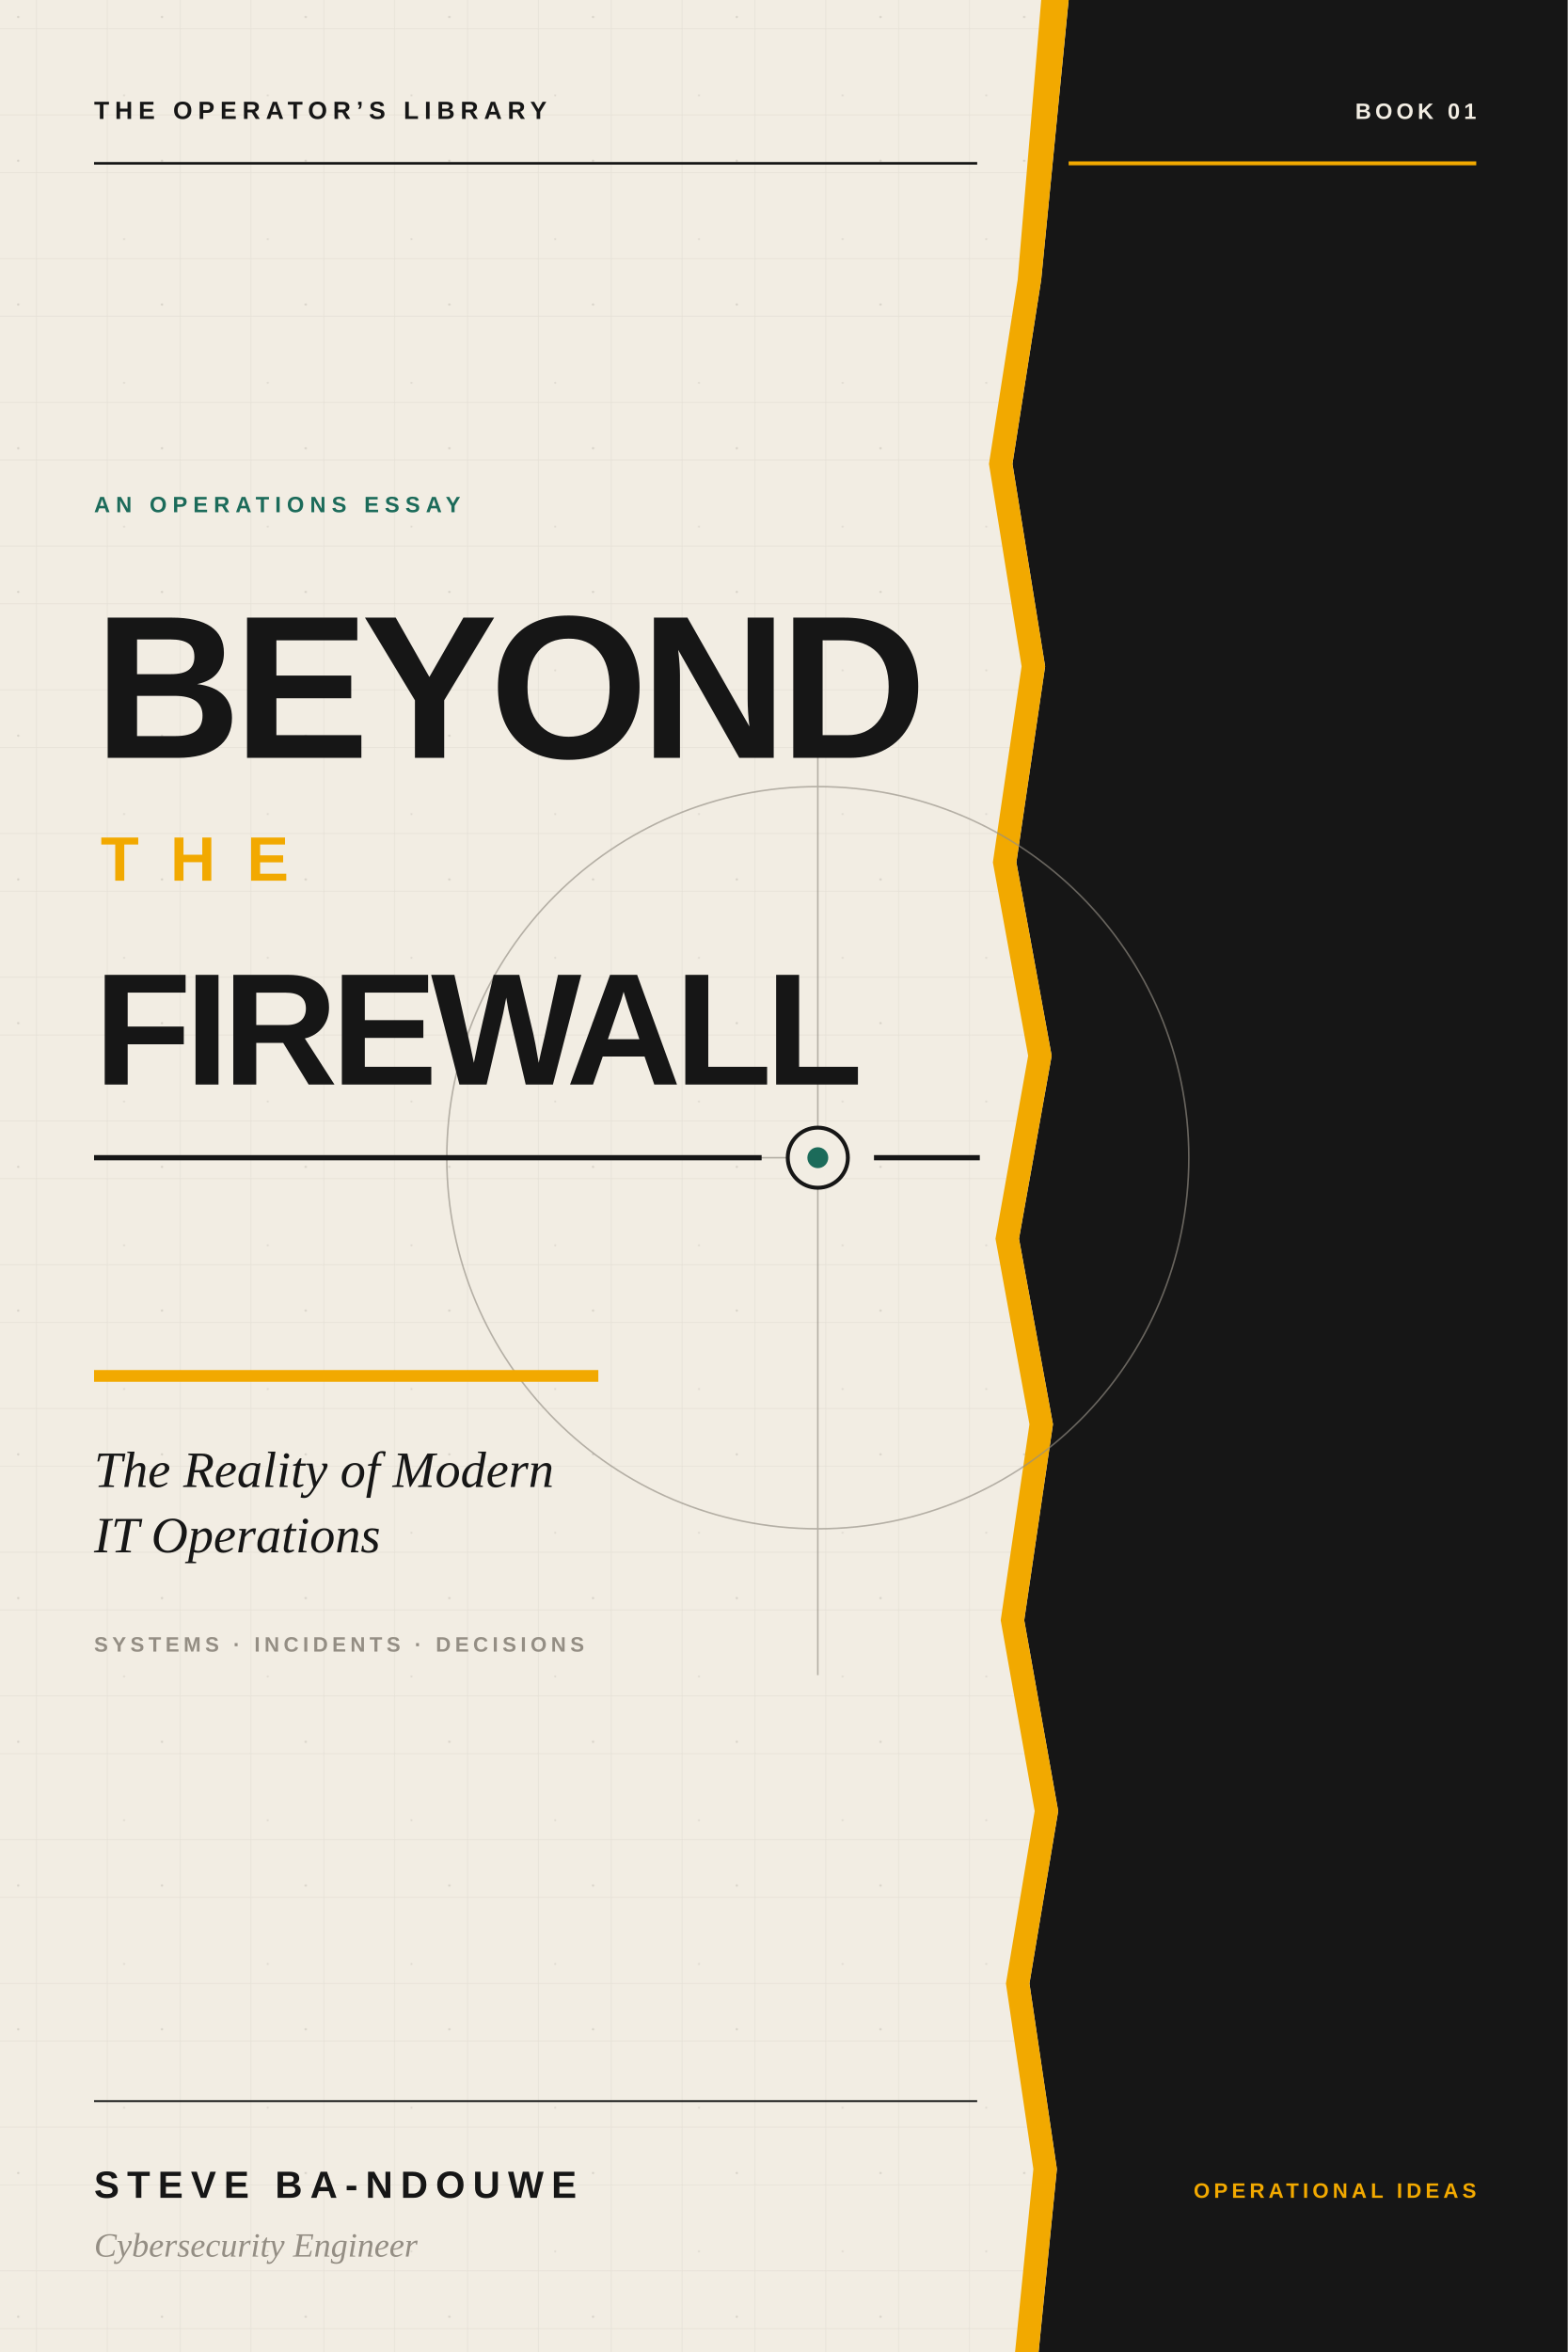
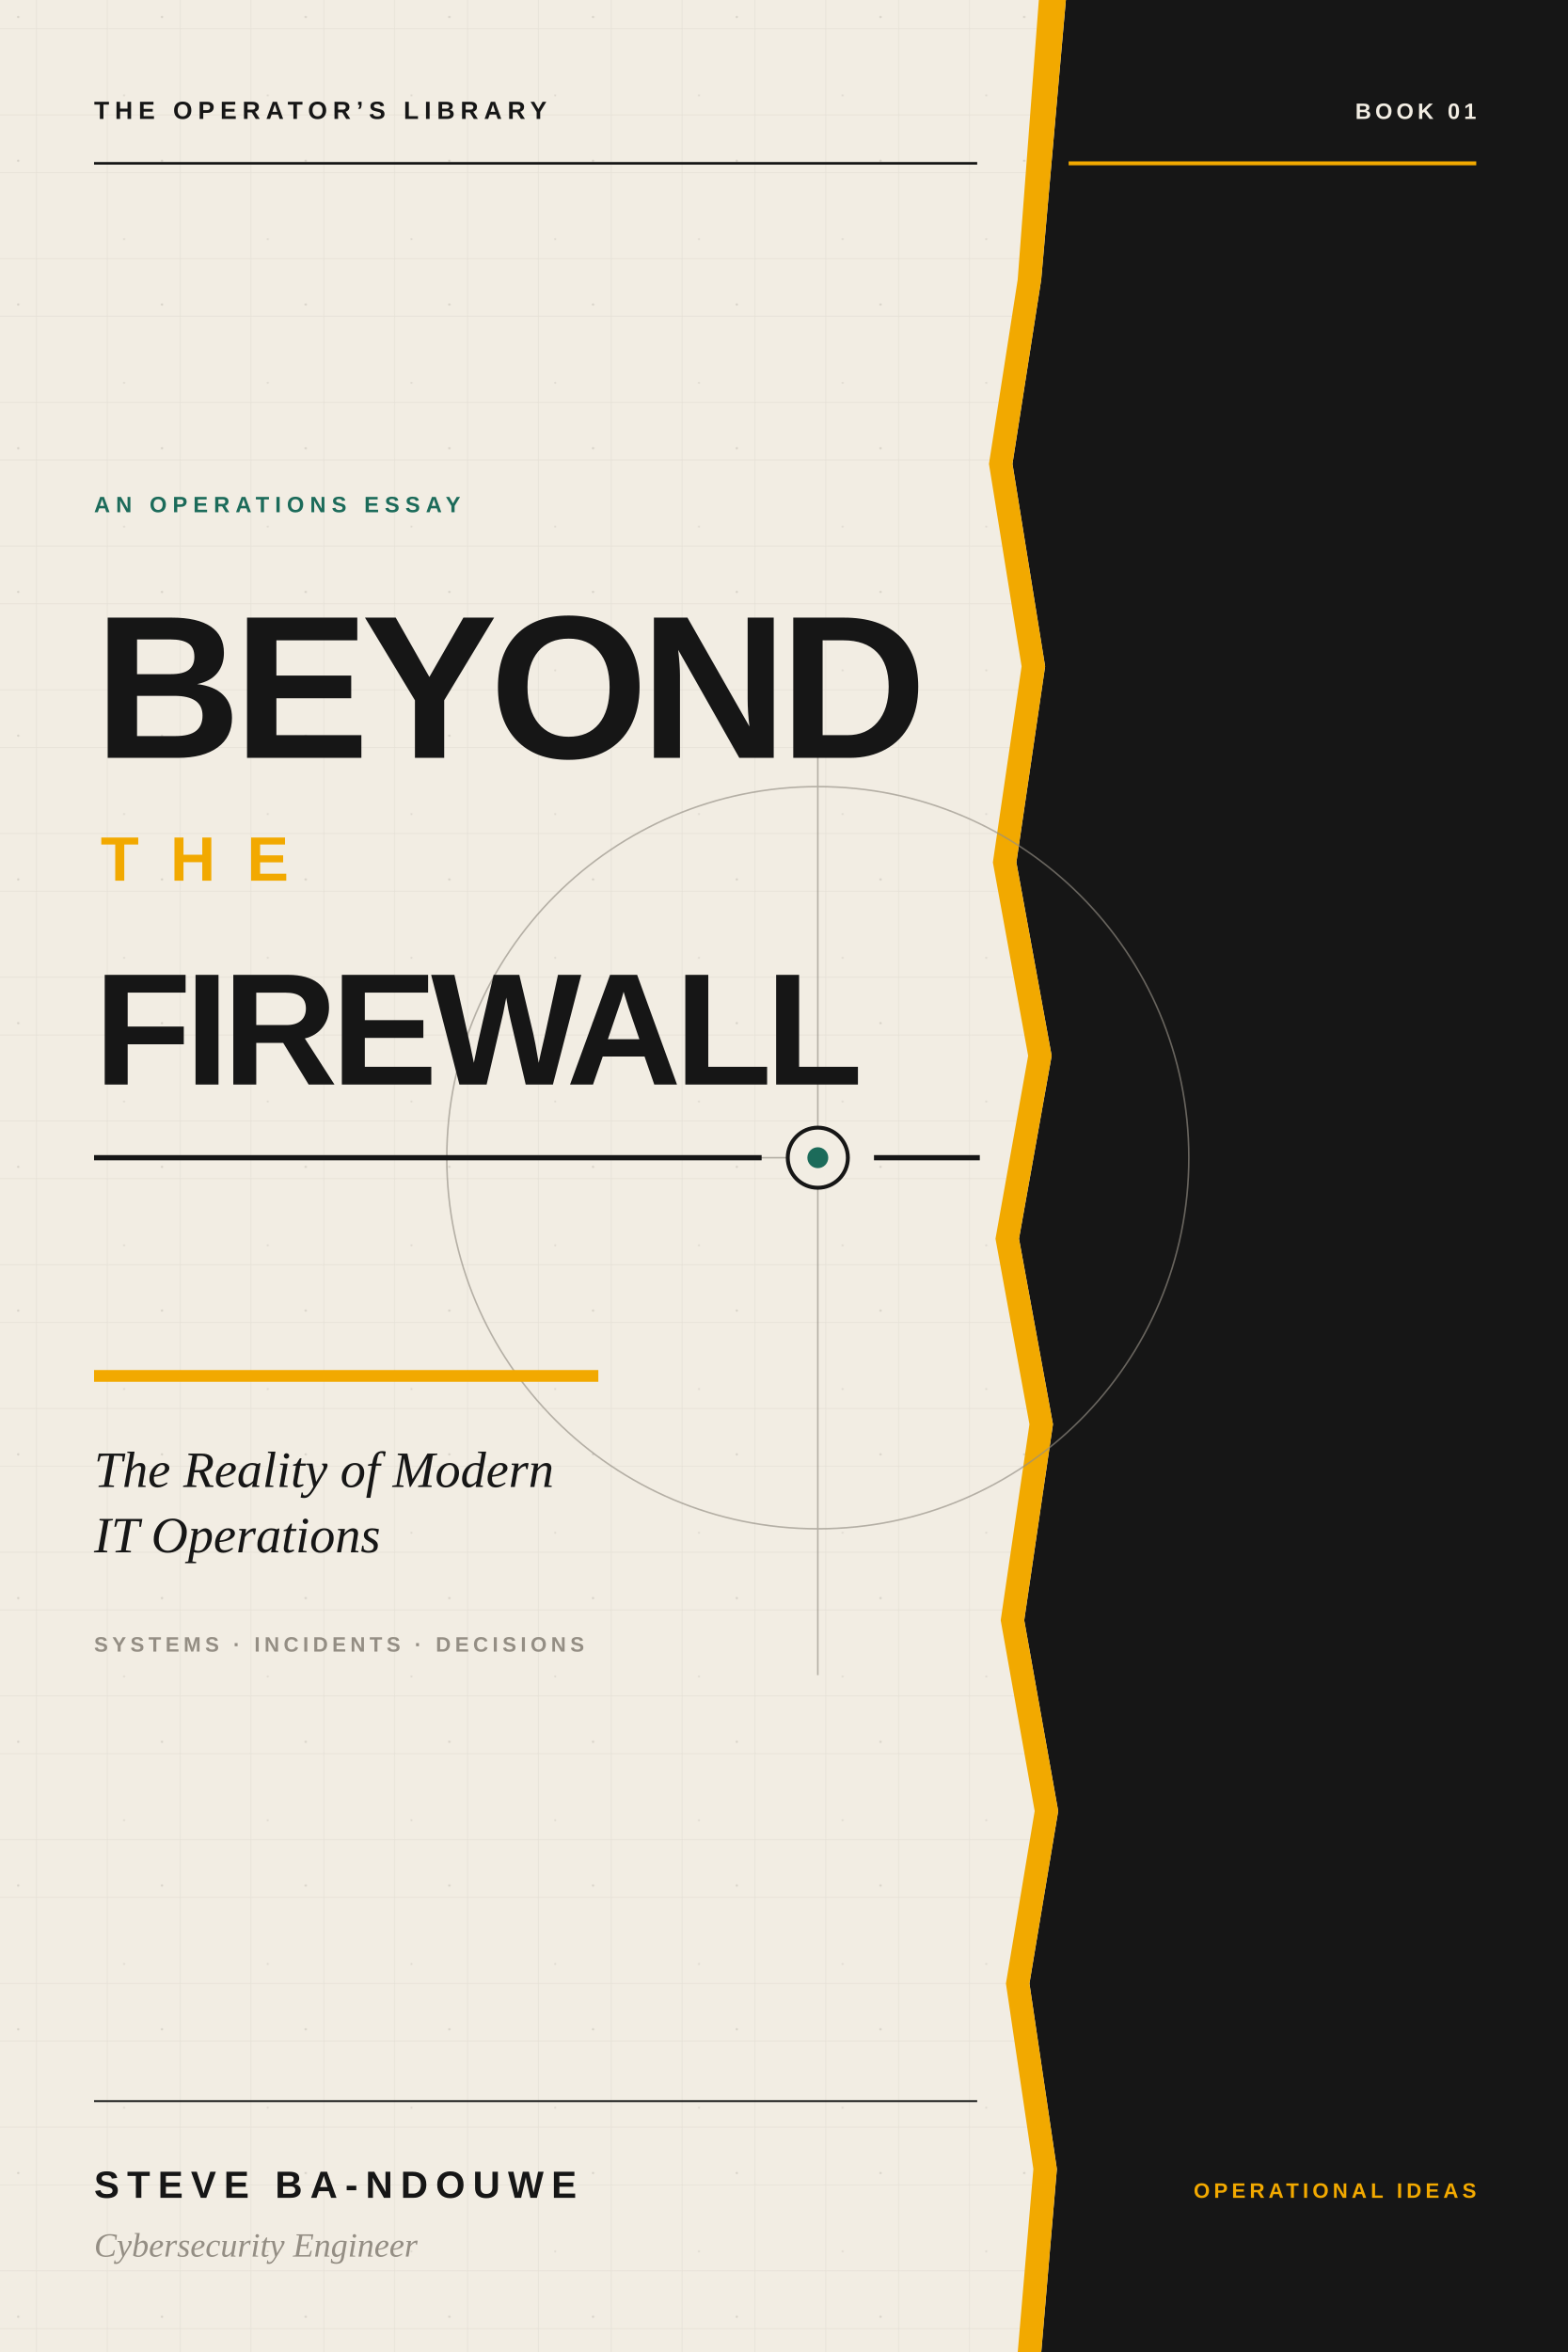
<svg xmlns="http://www.w3.org/2000/svg" xml:lang="en" width="152.4mm" height="228.6mm" viewBox="0 0 1200 1800" role="img" aria-labelledby="cover-title cover-description">
  <defs>
    <pattern id="paper-grain" width="110" height="110" patternUnits="userSpaceOnUse">
      <path d="M0 22H110M0 88H110M28 0V110M82 0V110" fill="none" stroke="#948E84" stroke-width="0.55" opacity="0.13" />
      <circle cx="14" cy="13" r="0.9" fill="#948E84" opacity="0.26" />
      <circle cx="95" cy="73" r="0.8" fill="#948E84" opacity="0.18" />
    </pattern>
    <filter id="saffron-soft" x="-80%" y="-30%" width="260%" height="160%">
      <feGaussianBlur stdDeviation="4" result="blur" />
      <feMerge>
        <feMergeNode in="blur" />
        <feMergeNode in="SourceGraphic" />
      </feMerge>
    </filter>
  </defs>
  <rect width="1200" height="1800" fill="#F2EDE3" />
  <rect width="1200" height="1800" fill="url(#paper-grain)" />
-   <path d="M818 0 H1200 V1800 H795            L809 1660 L788 1518 L810 1386 L784 1240 L806 1090            L780 948 L805 808 L778 660 L800 510 L775 355 L797 214 Z" fill="#161616" />
-   <path d="M797 0 L818 0 L797 214 L775 355 L800 510 L778 660 L805 808            L780 948 L806 1090 L784 1240 L810 1386 L788 1518 L809 1660 L795 1800            L777 1800 L791 1660 L770 1518 L792 1386 L766 1240 L788 1090            L762 948 L787 808 L760 660 L782 510 L757 355 L779 214 Z" fill="#F2A900" />
+   <path d="M818 -24 H1224 V1824 H795            L809 1660 L788 1518 L810 1386 L784 1240 L806 1090            L780 948 L805 808 L778 660 L800 510 L775 355 L797 214 Z" fill="#161616" />
+   <path d="M797 -24 L818 -24 L797 214 L775 355 L800 510 L778 660 L805 808            L780 948 L806 1090 L784 1240 L810 1386 L788 1518 L809 1660 L795 1824            L777 1824 L791 1660 L770 1518 L792 1386 L766 1240 L788 1090            L762 948 L787 808 L760 660 L782 510 L757 355 L779 214 Z" fill="#F2A900" />
  <g fill="none" stroke="#948E84" stroke-width="1.2" opacity="0.65">
    <circle cx="626" cy="886" r="284" />
    <path d="M72 886H648" />
    <path d="M626 490V1282" />
  </g>
  <g aria-label="Breach marker">
    <circle cx="626" cy="886" r="23" fill="#F2EDE3" stroke="#161616" stroke-width="3" />
    <circle cx="626" cy="886" r="8" fill="#1C6B5A" />
    <path d="M72 886H583 M669 886H750" stroke="#161616" stroke-width="4" />
    <path d="M777 850V922" stroke="#F2A900" stroke-width="9" filter="url(#saffron-soft)" />
  </g>
  <text x="72" y="91" fill="#161616" font-family="Arial, Helvetica, sans-serif" font-size="19" font-weight="700" letter-spacing="4.3">THE OPERATOR’S LIBRARY</text>
  <text x="1130" y="91" text-anchor="end" fill="#F2EDE3" font-family="Arial, Helvetica, sans-serif" font-size="17" font-weight="700" letter-spacing="3">BOOK 01</text>
  <line x1="72" y1="125" x2="748" y2="125" stroke="#161616" stroke-width="2" />
  <line x1="818" y1="125" x2="1130" y2="125" stroke="#F2A900" stroke-width="3" />
  <g transform="translate(72,392)">
    <text x="0" y="0" fill="#1C6B5A" font-family="Arial, Helvetica, sans-serif" font-size="17" font-weight="700" letter-spacing="4.4">AN OPERATIONS ESSAY</text>
    <text x="0" y="188" fill="#161616" font-family="Arial, Helvetica, sans-serif" font-size="156" font-weight="700" letter-spacing="-6">BEYOND</text>
    <text x="5" y="282" fill="#F2A900" font-family="Arial, Helvetica, sans-serif" font-size="48" font-weight="700" letter-spacing="24">THE</text>
    <text x="0" y="438" fill="#161616" font-family="Arial, Helvetica, sans-serif" font-size="122" font-weight="700" letter-spacing="-5">FIREWALL</text>
  </g>
  <line x1="72" y1="1053" x2="458" y2="1053" stroke="#F2A900" stroke-width="9" />
  <text x="72" y="1138" fill="#161616" font-family="Georgia, 'Times New Roman', serif" font-size="39" font-style="italic">The Reality of Modern</text>
  <text x="72" y="1188" fill="#161616" font-family="Georgia, 'Times New Roman', serif" font-size="39" font-style="italic">IT Operations</text>
  <text x="72" y="1264" fill="#948E84" font-family="Arial, Helvetica, sans-serif" font-size="16" font-weight="700" letter-spacing="3.2">SYSTEMS · INCIDENTS · DECISIONS</text>
  <line x1="72" y1="1608" x2="748" y2="1608" stroke="#161616" stroke-width="1.4" />
  <text x="72" y="1682" fill="#161616" font-family="Arial, Helvetica, sans-serif" font-size="29" font-weight="700" letter-spacing="5.9">STEVE BA-NDOUWE</text>
  <text x="72" y="1727" fill="#948E84" font-family="Georgia, 'Times New Roman', serif" font-size="26" font-style="italic">Cybersecurity Engineer</text>
  <text x="1130" y="1682" text-anchor="end" fill="#F2A900" font-family="Arial, Helvetica, sans-serif" font-size="16" font-weight="700" letter-spacing="3">OPERATIONAL IDEAS</text>
</svg>
